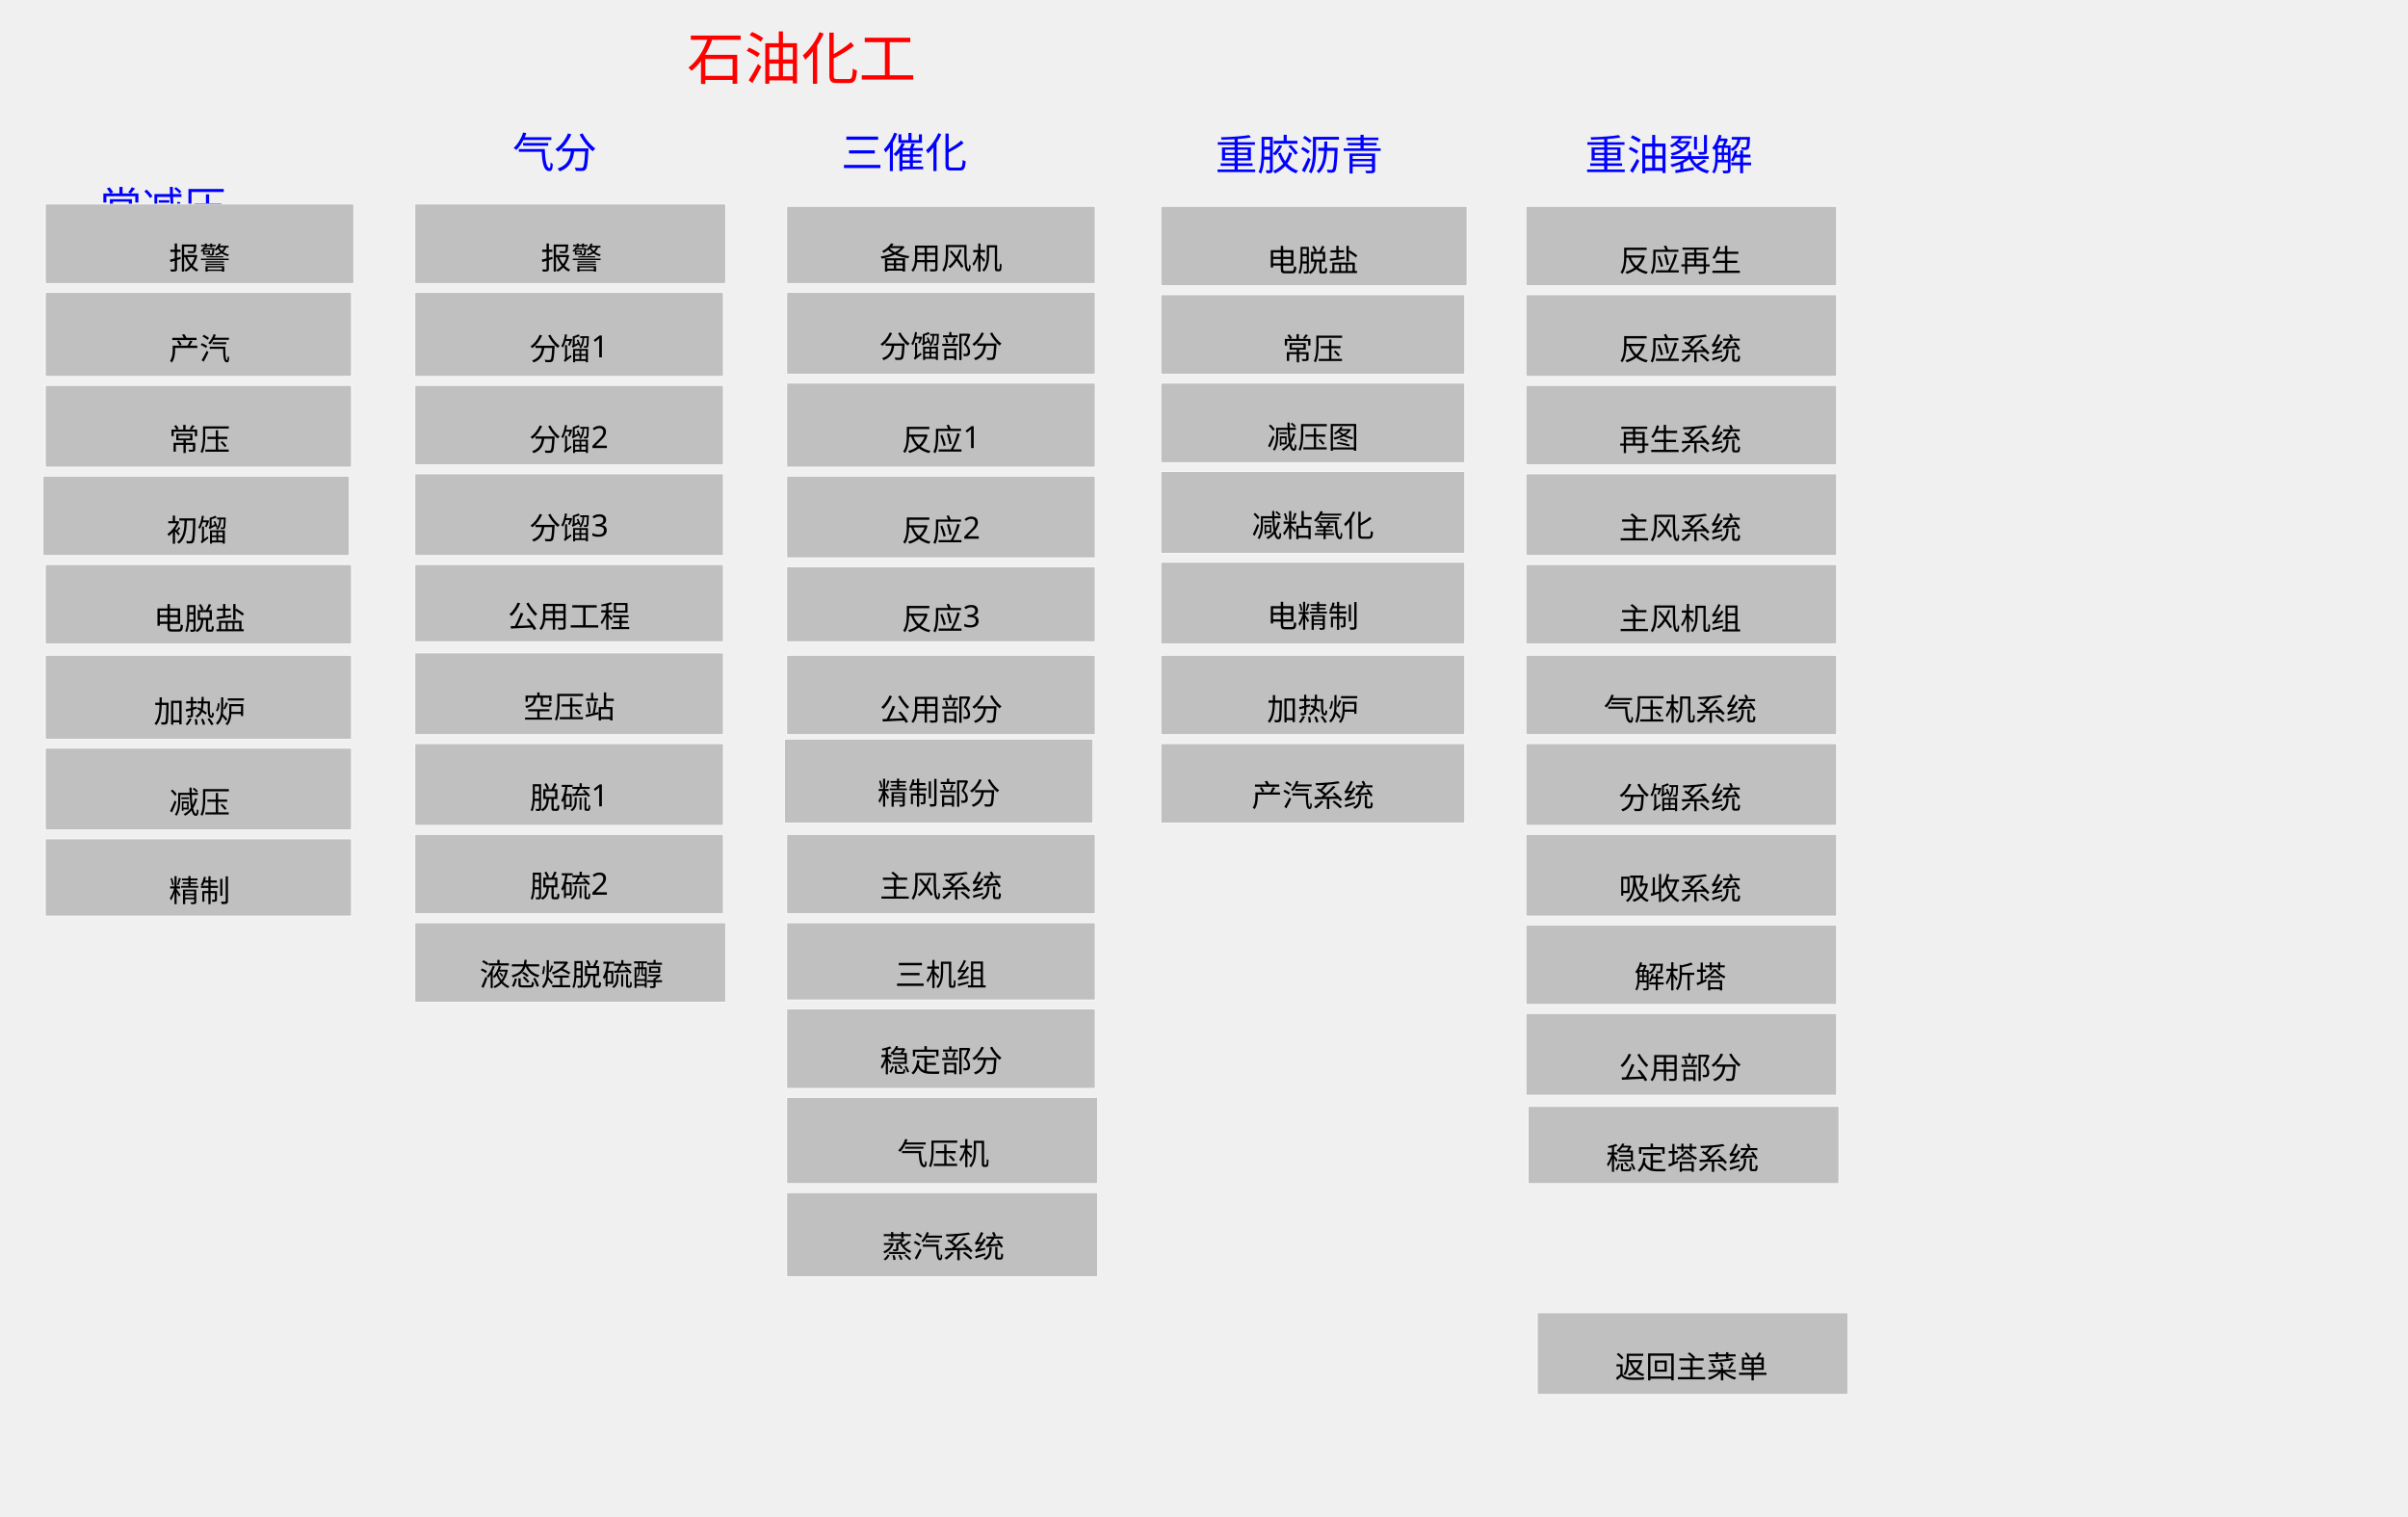
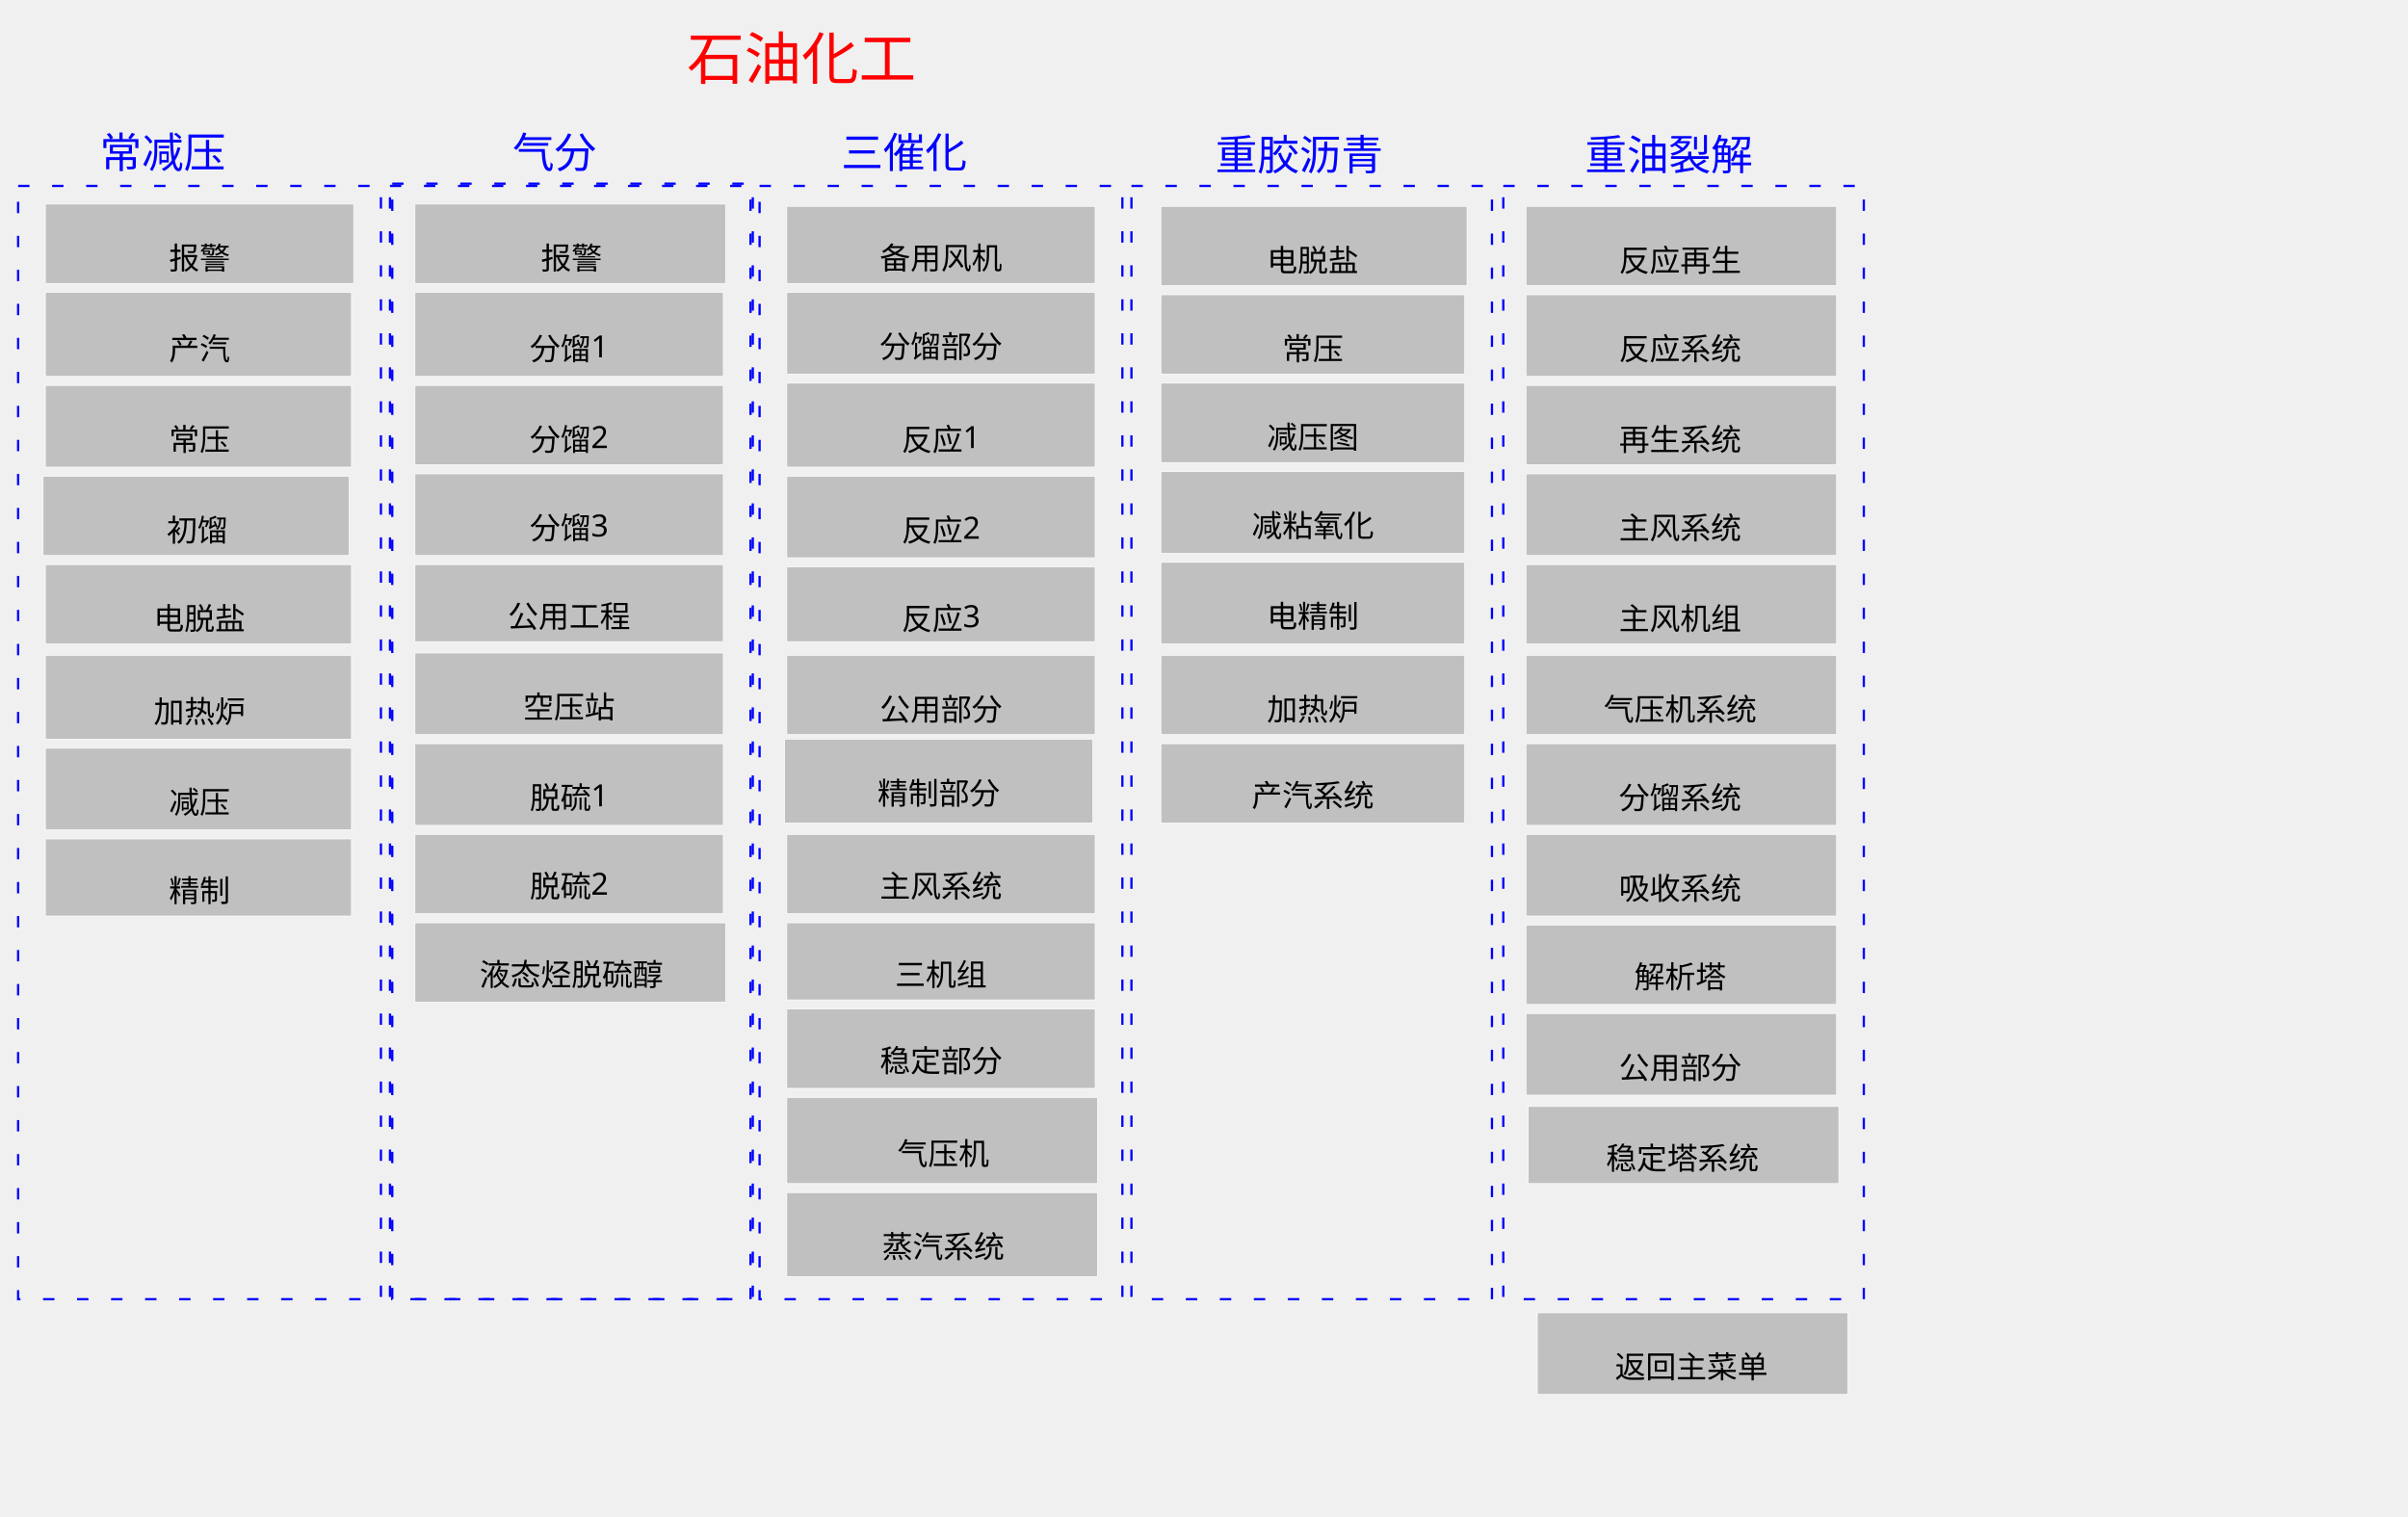
<svg xmlns="http://www.w3.org/2000/svg" xmlns:xlink="http://www.w3.org/1999/xlink" version="1.1" style="background-color:#7DB6C1" width="1062" height="669" viewbox="0 0 1062 669">
  <defs>
</defs>
  <text font-family="隶书" text-anchor="start" fill="#FF0000" shape-type="text" id="" font-size="25.25" x="303" y="35">石油化工</text>
-   <a xlink:href="..\main">
+   <a xlink:href="..\main.svg">
    <g shape-type="button">
      <rect fill="#C0C0C0" stroke-width="0.3" stroke="#FFFFFF" x="678" y="579" width="137" height="36" shape-type="buttonrect" />
      <text font-family="宋体" text-anchor="middle" dominant-baseline="middle" fill="#000000" font-size="13.5" x="746" y="603" shape-type="buttontext">返回主菜单</text>
    </g>
  </a>
-   <rect shape-type="rectangle" x="8" y="82" width="160" height="491" fill="none" stroke="#0000FF" stroke-width="0" stroke-dasharray="5 10" />
-   <rect shape-type="rectangle" x="173" y="81" width="159" height="492" fill="none" stroke="#0000FF" stroke-width="0" stroke-dasharray="5 10" />
-   <rect shape-type="rectangle" x="335" y="82" width="160" height="491" fill="none" stroke="#0000FF" stroke-width="0" stroke-dasharray="5 10" />
-   <rect shape-type="rectangle" x="663" y="82" width="159" height="491" fill="none" stroke="#0000FF" stroke-width="0" stroke-dasharray="5 10" />
+   <rect shape-type="rectangle" x="8" y="82" width="160" height="491" fill="none" stroke="#0000FF" stroke-width="1.00" stroke-dasharray="5 10" />
+   <rect shape-type="rectangle" x="173" y="81" width="159" height="492" fill="none" stroke="#0000FF" stroke-width="1.00" stroke-dasharray="5 10" />
+   <rect shape-type="rectangle" x="335" y="82" width="160" height="491" fill="none" stroke="#0000FF" stroke-width="1.00" stroke-dasharray="5 10" />
+   <rect shape-type="rectangle" x="663" y="82" width="159" height="491" fill="none" stroke="#0000FF" stroke-width="1.00" stroke-dasharray="5 10" />
  <text font-family="隶书" text-anchor="start" fill="#0000FF" shape-type="text" id="" font-size="18.5" x="226" y="74">气分</text>
-   <text font-family="隶书" text-anchor="start" fill="#0000FF" shape-type="text" id="" font-size="18.5" x="44" y="98">常减压</text>
+   <text font-family="隶书" text-anchor="start" fill="#0000FF" shape-type="text" id="" font-size="18.5" x="44" y="74">常减压</text>
  <text font-family="隶书" text-anchor="start" fill="#0000FF" shape-type="text" id="" font-size="18.5" x="371" y="74">三催化</text>
-   <a xlink:href="常减压\bj">
+   <a xlink:href="常减压\bj.svg">
    <g shape-type="button">
      <rect fill="#C0C0C0" stroke-width="0.3" stroke="#FFFFFF" x="20" y="90" width="136" height="35" shape-type="buttonrect" />
      <text font-family="宋体" text-anchor="middle" dominant-baseline="middle" fill="#000000" font-size="13.5" x="88" y="114" shape-type="buttontext">报警</text>
    </g>
  </a>
-   <a xlink:href="常减压\cq">
+   <a xlink:href="常减压\cq.svg">
    <g shape-type="button">
      <rect fill="#C0C0C0" stroke-width="0.3" stroke="#FFFFFF" x="20" y="129" width="135" height="37" shape-type="buttonrect" />
      <text font-family="宋体" text-anchor="middle" dominant-baseline="middle" fill="#000000" font-size="13.5" x="88" y="154" shape-type="buttontext">产汽</text>
    </g>
  </a>
-   <a xlink:href="常减压\cy">
+   <a xlink:href="常减压\cy.svg">
    <g shape-type="button">
      <rect fill="#C0C0C0" stroke-width="0.3" stroke="#FFFFFF" x="20" y="170" width="135" height="36" shape-type="buttonrect" />
      <text font-family="宋体" text-anchor="middle" dominant-baseline="middle" fill="#000000" font-size="13.5" x="88" y="194" shape-type="buttontext">常压</text>
    </g>
  </a>
-   <a xlink:href="常减压\cl">
+   <a xlink:href="常减压\cl.svg">
    <g shape-type="button">
      <rect fill="#C0C0C0" stroke-width="0.3" stroke="#FFFFFF" x="19" y="210" width="135" height="35" shape-type="buttonrect" />
      <text font-family="宋体" text-anchor="middle" dominant-baseline="middle" fill="#000000" font-size="13.5" x="87" y="234" shape-type="buttontext">初馏</text>
    </g>
  </a>
-   <a xlink:href="常减压\jrl">
+   <a xlink:href="常减压\jrl.svg">
    <g shape-type="button">
      <rect fill="#C0C0C0" stroke-width="0.3" stroke="#FFFFFF" x="20" y="289" width="135" height="37" shape-type="buttonrect" />
      <text font-family="宋体" text-anchor="middle" dominant-baseline="middle" fill="#000000" font-size="13.5" x="88" y="314" shape-type="buttontext">加热炉</text>
    </g>
  </a>
-   <a xlink:href="常减压\dty">
+   <a xlink:href="常减压\dty.svg">
    <g shape-type="button">
      <rect fill="#C0C0C0" stroke-width="0.3" stroke="#FFFFFF" x="20" y="249" width="135" height="35" shape-type="buttonrect" />
      <text font-family="宋体" text-anchor="middle" dominant-baseline="middle" fill="#000000" font-size="13.5" x="88" y="273" shape-type="buttontext">电脱盐</text>
    </g>
  </a>
-   <a xlink:href="常减压\jz">
+   <a xlink:href="常减压\jz.svg">
    <g shape-type="button">
      <rect fill="#C0C0C0" stroke-width="0.3" stroke="#FFFFFF" x="20" y="370" width="135" height="34" shape-type="buttonrect" />
      <text font-family="宋体" text-anchor="middle" dominant-baseline="middle" fill="#000000" font-size="13.5" x="88" y="393" shape-type="buttontext">精制</text>
    </g>
  </a>
-   <a xlink:href="常减压\jy">
+   <a xlink:href="常减压\jy.svg">
    <g shape-type="button">
      <rect fill="#C0C0C0" stroke-width="0.3" stroke="#FFFFFF" x="20" y="330" width="135" height="36" shape-type="buttonrect" />
      <text font-family="宋体" text-anchor="middle" dominant-baseline="middle" fill="#000000" font-size="13.5" x="88" y="354" shape-type="buttontext">减压</text>
    </g>
  </a>
-   <a xlink:href="气分\1">
+   <a xlink:href="气分\1.svg">
    <g shape-type="button">
      <rect fill="#C0C0C0" stroke-width="0.3" stroke="#FFFFFF" x="183" y="90" width="137" height="35" shape-type="buttonrect" />
      <text font-family="宋体" text-anchor="middle" dominant-baseline="middle" fill="#000000" font-size="13.5" x="252" y="114" shape-type="buttontext">报警</text>
    </g>
  </a>
-   <a xlink:href="气分\2">
+   <a xlink:href="气分\2.svg">
    <g shape-type="button">
      <rect fill="#C0C0C0" stroke-width="0.3" stroke="#FFFFFF" x="183" y="129" width="136" height="37" shape-type="buttonrect" />
      <text font-family="宋体" text-anchor="middle" dominant-baseline="middle" fill="#000000" font-size="13.5" x="251" y="154" shape-type="buttontext">分馏1</text>
    </g>
  </a>
-   <a xlink:href="气分\3">
+   <a xlink:href="气分\3.svg">
    <g shape-type="button">
      <rect fill="#C0C0C0" stroke-width="0.3" stroke="#FFFFFF" x="183" y="170" width="136" height="35" shape-type="buttonrect" />
      <text font-family="宋体" text-anchor="middle" dominant-baseline="middle" fill="#000000" font-size="13.5" x="251" y="194" shape-type="buttontext">分馏2</text>
    </g>
  </a>
-   <a xlink:href="气分\4">
+   <a xlink:href="气分\4.svg">
    <g shape-type="button">
      <rect fill="#C0C0C0" stroke-width="0.3" stroke="#FFFFFF" x="183" y="209" width="136" height="36" shape-type="buttonrect" />
      <text font-family="宋体" text-anchor="middle" dominant-baseline="middle" fill="#000000" font-size="13.5" x="251" y="233" shape-type="buttontext">分馏3</text>
    </g>
  </a>
-   <a xlink:href="气分\6">
+   <a xlink:href="气分\6.svg">
    <g shape-type="button">
      <rect fill="#C0C0C0" stroke-width="0.3" stroke="#FFFFFF" x="183" y="288" width="136" height="36" shape-type="buttonrect" />
      <text font-family="宋体" text-anchor="middle" dominant-baseline="middle" fill="#000000" font-size="13.5" x="251" y="312" shape-type="buttontext">空压站</text>
    </g>
  </a>
-   <a xlink:href="气分\5">
+   <a xlink:href="气分\5.svg">
    <g shape-type="button">
      <rect fill="#C0C0C0" stroke-width="0.3" stroke="#FFFFFF" x="183" y="249" width="136" height="34" shape-type="buttonrect" />
      <text font-family="宋体" text-anchor="middle" dominant-baseline="middle" fill="#000000" font-size="13.5" x="251" y="272" shape-type="buttontext">公用工程</text>
    </g>
  </a>
-   <a xlink:href="气分\8">
+   <a xlink:href="气分\8.svg">
    <g shape-type="button">
      <rect fill="#C0C0C0" stroke-width="0.3" stroke="#FFFFFF" x="183" y="368" width="136" height="35" shape-type="buttonrect" />
      <text font-family="宋体" text-anchor="middle" dominant-baseline="middle" fill="#000000" font-size="13.5" x="251" y="391" shape-type="buttontext">脱硫2</text>
    </g>
  </a>
-   <a xlink:href="气分\7">
+   <a xlink:href="气分\7.svg">
    <g shape-type="button">
      <rect fill="#C0C0C0" stroke-width="0.3" stroke="#FFFFFF" x="183" y="328" width="136" height="36" shape-type="buttonrect" />
      <text font-family="宋体" text-anchor="middle" dominant-baseline="middle" fill="#000000" font-size="13.5" x="251" y="352" shape-type="buttontext">脱硫1</text>
    </g>
  </a>
-   <a xlink:href="气分\9">
+   <a xlink:href="气分\9.svg">
    <g shape-type="button">
      <rect fill="#C0C0C0" stroke-width="0.3" stroke="#FFFFFF" x="183" y="407" width="137" height="35" shape-type="buttonrect" />
      <text font-family="宋体" text-anchor="middle" dominant-baseline="middle" fill="#000000" font-size="13.5" x="252" y="430" shape-type="buttontext">液态烃脱硫醇</text>
    </g>
  </a>
-   <a xlink:href="三催化\1">
+   <a xlink:href="三催化\1.svg">
    <g shape-type="button">
      <rect fill="#C0C0C0" stroke-width="0.3" stroke="#FFFFFF" x="347" y="91" width="136" height="34" shape-type="buttonrect" />
      <text font-family="宋体" text-anchor="middle" dominant-baseline="middle" fill="#000000" font-size="13.5" x="415" y="114" shape-type="buttontext">备用风机</text>
    </g>
  </a>
-   <a xlink:href="三催化\2">
+   <a xlink:href="三催化\2.svg">
    <g shape-type="button">
      <rect fill="#C0C0C0" stroke-width="0.3" stroke="#FFFFFF" x="347" y="129" width="136" height="36" shape-type="buttonrect" />
      <text font-family="宋体" text-anchor="middle" dominant-baseline="middle" fill="#000000" font-size="13.5" x="415" y="153" shape-type="buttontext">分馏部分</text>
    </g>
  </a>
-   <a xlink:href="三催化\4">
+   <a xlink:href="三催化\4.svg">
    <g shape-type="button">
      <rect fill="#C0C0C0" stroke-width="0.3" stroke="#FFFFFF" x="347" y="210" width="136" height="36" shape-type="buttonrect" />
      <text font-family="宋体" text-anchor="middle" dominant-baseline="middle" fill="#000000" font-size="13.5" x="415" y="234" shape-type="buttontext">反应2</text>
    </g>
  </a>
-   <a xlink:href="三催化\3">
+   <a xlink:href="三催化\3.svg">
    <g shape-type="button">
      <rect fill="#C0C0C0" stroke-width="0.3" stroke="#FFFFFF" x="347" y="169" width="136" height="37" shape-type="buttonrect" />
      <text font-family="宋体" text-anchor="middle" dominant-baseline="middle" fill="#000000" font-size="13.5" x="415" y="194" shape-type="buttontext">反应1</text>
    </g>
  </a>
-   <a xlink:href="三催化\11">
+   <a xlink:href="三催化\11.svg">
    <g shape-type="button">
      <rect fill="#C0C0C0" stroke-width="0.3" stroke="#FFFFFF" x="347" y="368" width="136" height="35" shape-type="buttonrect" />
      <text font-family="宋体" text-anchor="middle" dominant-baseline="middle" fill="#000000" font-size="13.5" x="415" y="391" shape-type="buttontext">主风系统</text>
    </g>
  </a>
-   <a xlink:href="三催化\7">
+   <a xlink:href="三催化\7.svg">
    <g shape-type="button">
      <rect fill="#C0C0C0" stroke-width="0.3" stroke="#FFFFFF" x="346" y="326" width="136" height="37" shape-type="buttonrect" />
      <text font-family="宋体" text-anchor="middle" dominant-baseline="middle" fill="#000000" font-size="13.5" x="414" y="350" shape-type="buttontext">精制部分</text>
    </g>
  </a>
-   <a xlink:href="三催化\6">
+   <a xlink:href="三催化\6.svg">
    <g shape-type="button">
      <rect fill="#C0C0C0" stroke-width="0.3" stroke="#FFFFFF" x="347" y="289" width="136" height="35" shape-type="buttonrect" />
      <text font-family="宋体" text-anchor="middle" dominant-baseline="middle" fill="#000000" font-size="13.5" x="415" y="313" shape-type="buttontext">公用部分</text>
    </g>
  </a>
-   <a xlink:href="三催化\5">
+   <a xlink:href="三催化\5.svg">
    <g shape-type="button">
      <rect fill="#C0C0C0" stroke-width="0.3" stroke="#FFFFFF" x="347" y="250" width="136" height="33" shape-type="buttonrect" />
      <text font-family="宋体" text-anchor="middle" dominant-baseline="middle" fill="#000000" font-size="13.5" x="415" y="273" shape-type="buttontext">反应3</text>
    </g>
  </a>
-   <a xlink:href="三催化\8">
+   <a xlink:href="三催化\8.svg">
    <g shape-type="button">
      <rect fill="#C0C0C0" stroke-width="0.3" stroke="#FFFFFF" x="347" y="484" width="137" height="38" shape-type="buttonrect" />
      <text font-family="宋体" text-anchor="middle" dominant-baseline="middle" fill="#000000" font-size="13.5" x="416" y="509" shape-type="buttontext">气压机</text>
    </g>
  </a>
-   <a xlink:href="三催化\10">
+   <a xlink:href="三催化\10.svg">
    <g shape-type="button">
      <rect fill="#C0C0C0" stroke-width="0.3" stroke="#FFFFFF" x="347" y="445" width="136" height="35" shape-type="buttonrect" />
      <text font-family="宋体" text-anchor="middle" dominant-baseline="middle" fill="#000000" font-size="13.5" x="415" y="468" shape-type="buttontext">稳定部分</text>
    </g>
  </a>
-   <a xlink:href="三催化\9">
+   <a xlink:href="三催化\9.svg">
    <g shape-type="button">
      <rect fill="#C0C0C0" stroke-width="0.3" stroke="#FFFFFF" x="347" y="407" width="136" height="34" shape-type="buttonrect" />
      <text font-family="宋体" text-anchor="middle" dominant-baseline="middle" fill="#000000" font-size="13.5" x="415" y="430" shape-type="buttontext">三机组</text>
    </g>
  </a>
-   <a xlink:href="三催化\13">
+   <a xlink:href="三催化\13.svg">
    <g shape-type="button">
      <rect fill="#C0C0C0" stroke-width="0.3" stroke="#FFFFFF" x="347" y="526" width="137" height="37" shape-type="buttonrect" />
      <text font-family="宋体" text-anchor="middle" dominant-baseline="middle" fill="#000000" font-size="13.5" x="416" y="550" shape-type="buttontext">蒸汽系统</text>
    </g>
  </a>
  <text font-family="隶书" text-anchor="start" fill="#0000FF" shape-type="text" id="" font-size="18.5" x="699" y="75">重油裂解</text>
-   <a xlink:href="重油裂解\1">
+   <a xlink:href="重油裂解\1.svg">
    <g shape-type="button">
      <rect fill="#C0C0C0" stroke-width="0.3" stroke="#FFFFFF" x="673" y="91" width="137" height="35" shape-type="buttonrect" />
      <text font-family="宋体" text-anchor="middle" dominant-baseline="middle" fill="#000000" font-size="13.5" x="741" y="115" shape-type="buttontext">反应再生</text>
    </g>
  </a>
-   <a xlink:href="重油裂解\2">
+   <a xlink:href="重油裂解\2.svg">
    <g shape-type="button">
      <rect fill="#C0C0C0" stroke-width="0.3" stroke="#FFFFFF" x="673" y="130" width="137" height="36" shape-type="buttonrect" />
      <text font-family="宋体" text-anchor="middle" dominant-baseline="middle" fill="#000000" font-size="13.5" x="741" y="154" shape-type="buttontext">反应系统</text>
    </g>
  </a>
-   <a xlink:href="重油裂解\3">
+   <a xlink:href="重油裂解\3.svg">
    <g shape-type="button">
      <rect fill="#C0C0C0" stroke-width="0.3" stroke="#FFFFFF" x="673" y="170" width="137" height="35" shape-type="buttonrect" />
      <text font-family="宋体" text-anchor="middle" dominant-baseline="middle" fill="#000000" font-size="13.5" x="741" y="194" shape-type="buttontext">再生系统</text>
    </g>
  </a>
-   <a xlink:href="重油裂解\4">
+   <a xlink:href="重油裂解\4.svg">
    <g shape-type="button">
      <rect fill="#C0C0C0" stroke-width="0.3" stroke="#FFFFFF" x="673" y="209" width="137" height="36" shape-type="buttonrect" />
      <text font-family="宋体" text-anchor="middle" dominant-baseline="middle" fill="#000000" font-size="13.5" x="741" y="233" shape-type="buttontext">主风系统</text>
    </g>
  </a>
-   <a xlink:href="重油裂解\5">
+   <a xlink:href="重油裂解\5.svg">
    <g shape-type="button">
      <rect fill="#C0C0C0" stroke-width="0.3" stroke="#FFFFFF" x="673" y="249" width="137" height="35" shape-type="buttonrect" />
      <text font-family="宋体" text-anchor="middle" dominant-baseline="middle" fill="#000000" font-size="13.5" x="741" y="273" shape-type="buttontext">主风机组</text>
    </g>
  </a>
-   <a xlink:href="重油裂解\6">
+   <a xlink:href="重油裂解\6.svg">
    <g shape-type="button">
      <rect fill="#C0C0C0" stroke-width="0.3" stroke="#FFFFFF" x="673" y="289" width="137" height="35" shape-type="buttonrect" />
      <text font-family="宋体" text-anchor="middle" dominant-baseline="middle" fill="#000000" font-size="13.5" x="741" y="313" shape-type="buttontext">气压机系统</text>
    </g>
  </a>
-   <a xlink:href="重油裂解\7">
+   <a xlink:href="重油裂解\7.svg">
    <g shape-type="button">
      <rect fill="#C0C0C0" stroke-width="0.3" stroke="#FFFFFF" x="673" y="328" width="137" height="36" shape-type="buttonrect" />
      <text font-family="宋体" text-anchor="middle" dominant-baseline="middle" fill="#000000" font-size="13.5" x="741" y="352" shape-type="buttontext">分馏系统</text>
    </g>
  </a>
-   <a xlink:href="重油裂解\8">
+   <a xlink:href="重油裂解\8.svg">
    <g shape-type="button">
      <rect fill="#C0C0C0" stroke-width="0.3" stroke="#FFFFFF" x="673" y="368" width="137" height="36" shape-type="buttonrect" />
      <text font-family="宋体" text-anchor="middle" dominant-baseline="middle" fill="#000000" font-size="13.5" x="741" y="392" shape-type="buttontext">吸收系统</text>
    </g>
  </a>
-   <a xlink:href="重油裂解\9">
+   <a xlink:href="重油裂解\9.svg">
    <g shape-type="button">
      <rect fill="#C0C0C0" stroke-width="0.3" stroke="#FFFFFF" x="674" y="488" width="137" height="34" shape-type="buttonrect" />
      <text font-family="宋体" text-anchor="middle" dominant-baseline="middle" fill="#000000" font-size="13.5" x="742" y="511" shape-type="buttontext">稳定塔系统</text>
    </g>
  </a>
-   <a xlink:href="重油裂解\10">
+   <a xlink:href="重油裂解\10.svg">
    <g shape-type="button">
      <rect fill="#C0C0C0" stroke-width="0.3" stroke="#FFFFFF" x="673" y="408" width="137" height="35" shape-type="buttonrect" />
      <text font-family="宋体" text-anchor="middle" dominant-baseline="middle" fill="#000000" font-size="13.5" x="741" y="431" shape-type="buttontext">解析塔</text>
    </g>
  </a>
-   <a xlink:href="重油裂解\11">
+   <a xlink:href="重油裂解\11.svg">
    <g shape-type="button">
      <rect fill="#C0C0C0" stroke-width="0.3" stroke="#FFFFFF" x="673" y="447" width="137" height="36" shape-type="buttonrect" />
      <text font-family="宋体" text-anchor="middle" dominant-baseline="middle" fill="#000000" font-size="13.5" x="741" y="471" shape-type="buttontext">公用部分</text>
    </g>
  </a>
  <text font-family="隶书" text-anchor="start" fill="#0000FF" shape-type="text" id="" font-size="18.5" x="536" y="75">重胶沥青</text>
-   <a xlink:href="重胶沥青\1">
+   <a xlink:href="重胶沥青\1.svg">
    <g shape-type="button">
      <rect fill="#C0C0C0" stroke-width="0.3" stroke="#FFFFFF" x="512" y="91" width="135" height="35" shape-type="buttonrect" />
      <text font-family="宋体" text-anchor="middle" dominant-baseline="middle" fill="#000000" font-size="13.5" x="579" y="115" shape-type="buttontext">电脱盐</text>
    </g>
  </a>
-   <a xlink:href="重胶沥青\2">
+   <a xlink:href="重胶沥青\2.svg">
    <g shape-type="button">
      <rect fill="#C0C0C0" stroke-width="0.3" stroke="#FFFFFF" x="512" y="130" width="134" height="35" shape-type="buttonrect" />
      <text font-family="宋体" text-anchor="middle" dominant-baseline="middle" fill="#000000" font-size="13.5" x="579" y="154" shape-type="buttontext">常压</text>
    </g>
  </a>
-   <a xlink:href="重胶沥青\3">
+   <a xlink:href="重胶沥青\3.svg">
    <g shape-type="button">
      <rect fill="#C0C0C0" stroke-width="0.3" stroke="#FFFFFF" x="512" y="169" width="134" height="35" shape-type="buttonrect" />
      <text font-family="宋体" text-anchor="middle" dominant-baseline="middle" fill="#000000" font-size="13.5" x="579" y="193" shape-type="buttontext">减压图</text>
    </g>
  </a>
-   <a xlink:href="重胶沥青\4">
+   <a xlink:href="重胶沥青\4.svg">
    <g shape-type="button">
      <rect fill="#C0C0C0" stroke-width="0.3" stroke="#FFFFFF" x="512" y="208" width="134" height="36" shape-type="buttonrect" />
      <text font-family="宋体" text-anchor="middle" dominant-baseline="middle" fill="#000000" font-size="13.5" x="579" y="232" shape-type="buttontext">减粘氧化</text>
    </g>
  </a>
-   <a xlink:href="重胶沥青\5">
+   <a xlink:href="重胶沥青\5.svg">
    <g shape-type="button">
      <rect fill="#C0C0C0" stroke-width="0.3" stroke="#FFFFFF" x="512" y="248" width="134" height="36" shape-type="buttonrect" />
      <text font-family="宋体" text-anchor="middle" dominant-baseline="middle" fill="#000000" font-size="13.5" x="579" y="272" shape-type="buttontext">电精制</text>
    </g>
  </a>
-   <a xlink:href="重胶沥青\6">
+   <a xlink:href="重胶沥青\6.svg">
    <g shape-type="button">
      <rect fill="#C0C0C0" stroke-width="0.3" stroke="#FFFFFF" x="512" y="289" width="134" height="35" shape-type="buttonrect" />
      <text font-family="宋体" text-anchor="middle" dominant-baseline="middle" fill="#000000" font-size="13.5" x="579" y="313" shape-type="buttontext">加热炉</text>
    </g>
  </a>
-   <a xlink:href="重胶沥青\7">
+   <a xlink:href="重胶沥青\7.svg">
    <g shape-type="button">
      <rect fill="#C0C0C0" stroke-width="0.3" stroke="#FFFFFF" x="512" y="328" width="134" height="35" shape-type="buttonrect" />
      <text font-family="宋体" text-anchor="middle" dominant-baseline="middle" fill="#000000" font-size="13.5" x="579" y="351" shape-type="buttontext">产汽系统</text>
    </g>
  </a>
-   <rect shape-type="rectangle" x="499" y="82" width="159" height="491" fill="none" stroke="#0000FF" stroke-width="0" stroke-dasharray="5 10" />
-   <rect shape-type="rectangle" x="172" y="82" width="159" height="491" fill="none" stroke="#0000FF" stroke-width="0" stroke-dasharray="5 10" />
+   <rect shape-type="rectangle" x="499" y="82" width="159" height="491" fill="none" stroke="#0000FF" stroke-width="1.00" stroke-dasharray="5 10" />
+   <rect shape-type="rectangle" x="172" y="82" width="159" height="491" fill="none" stroke="#0000FF" stroke-width="1.00" stroke-dasharray="5 10" />
</svg>
